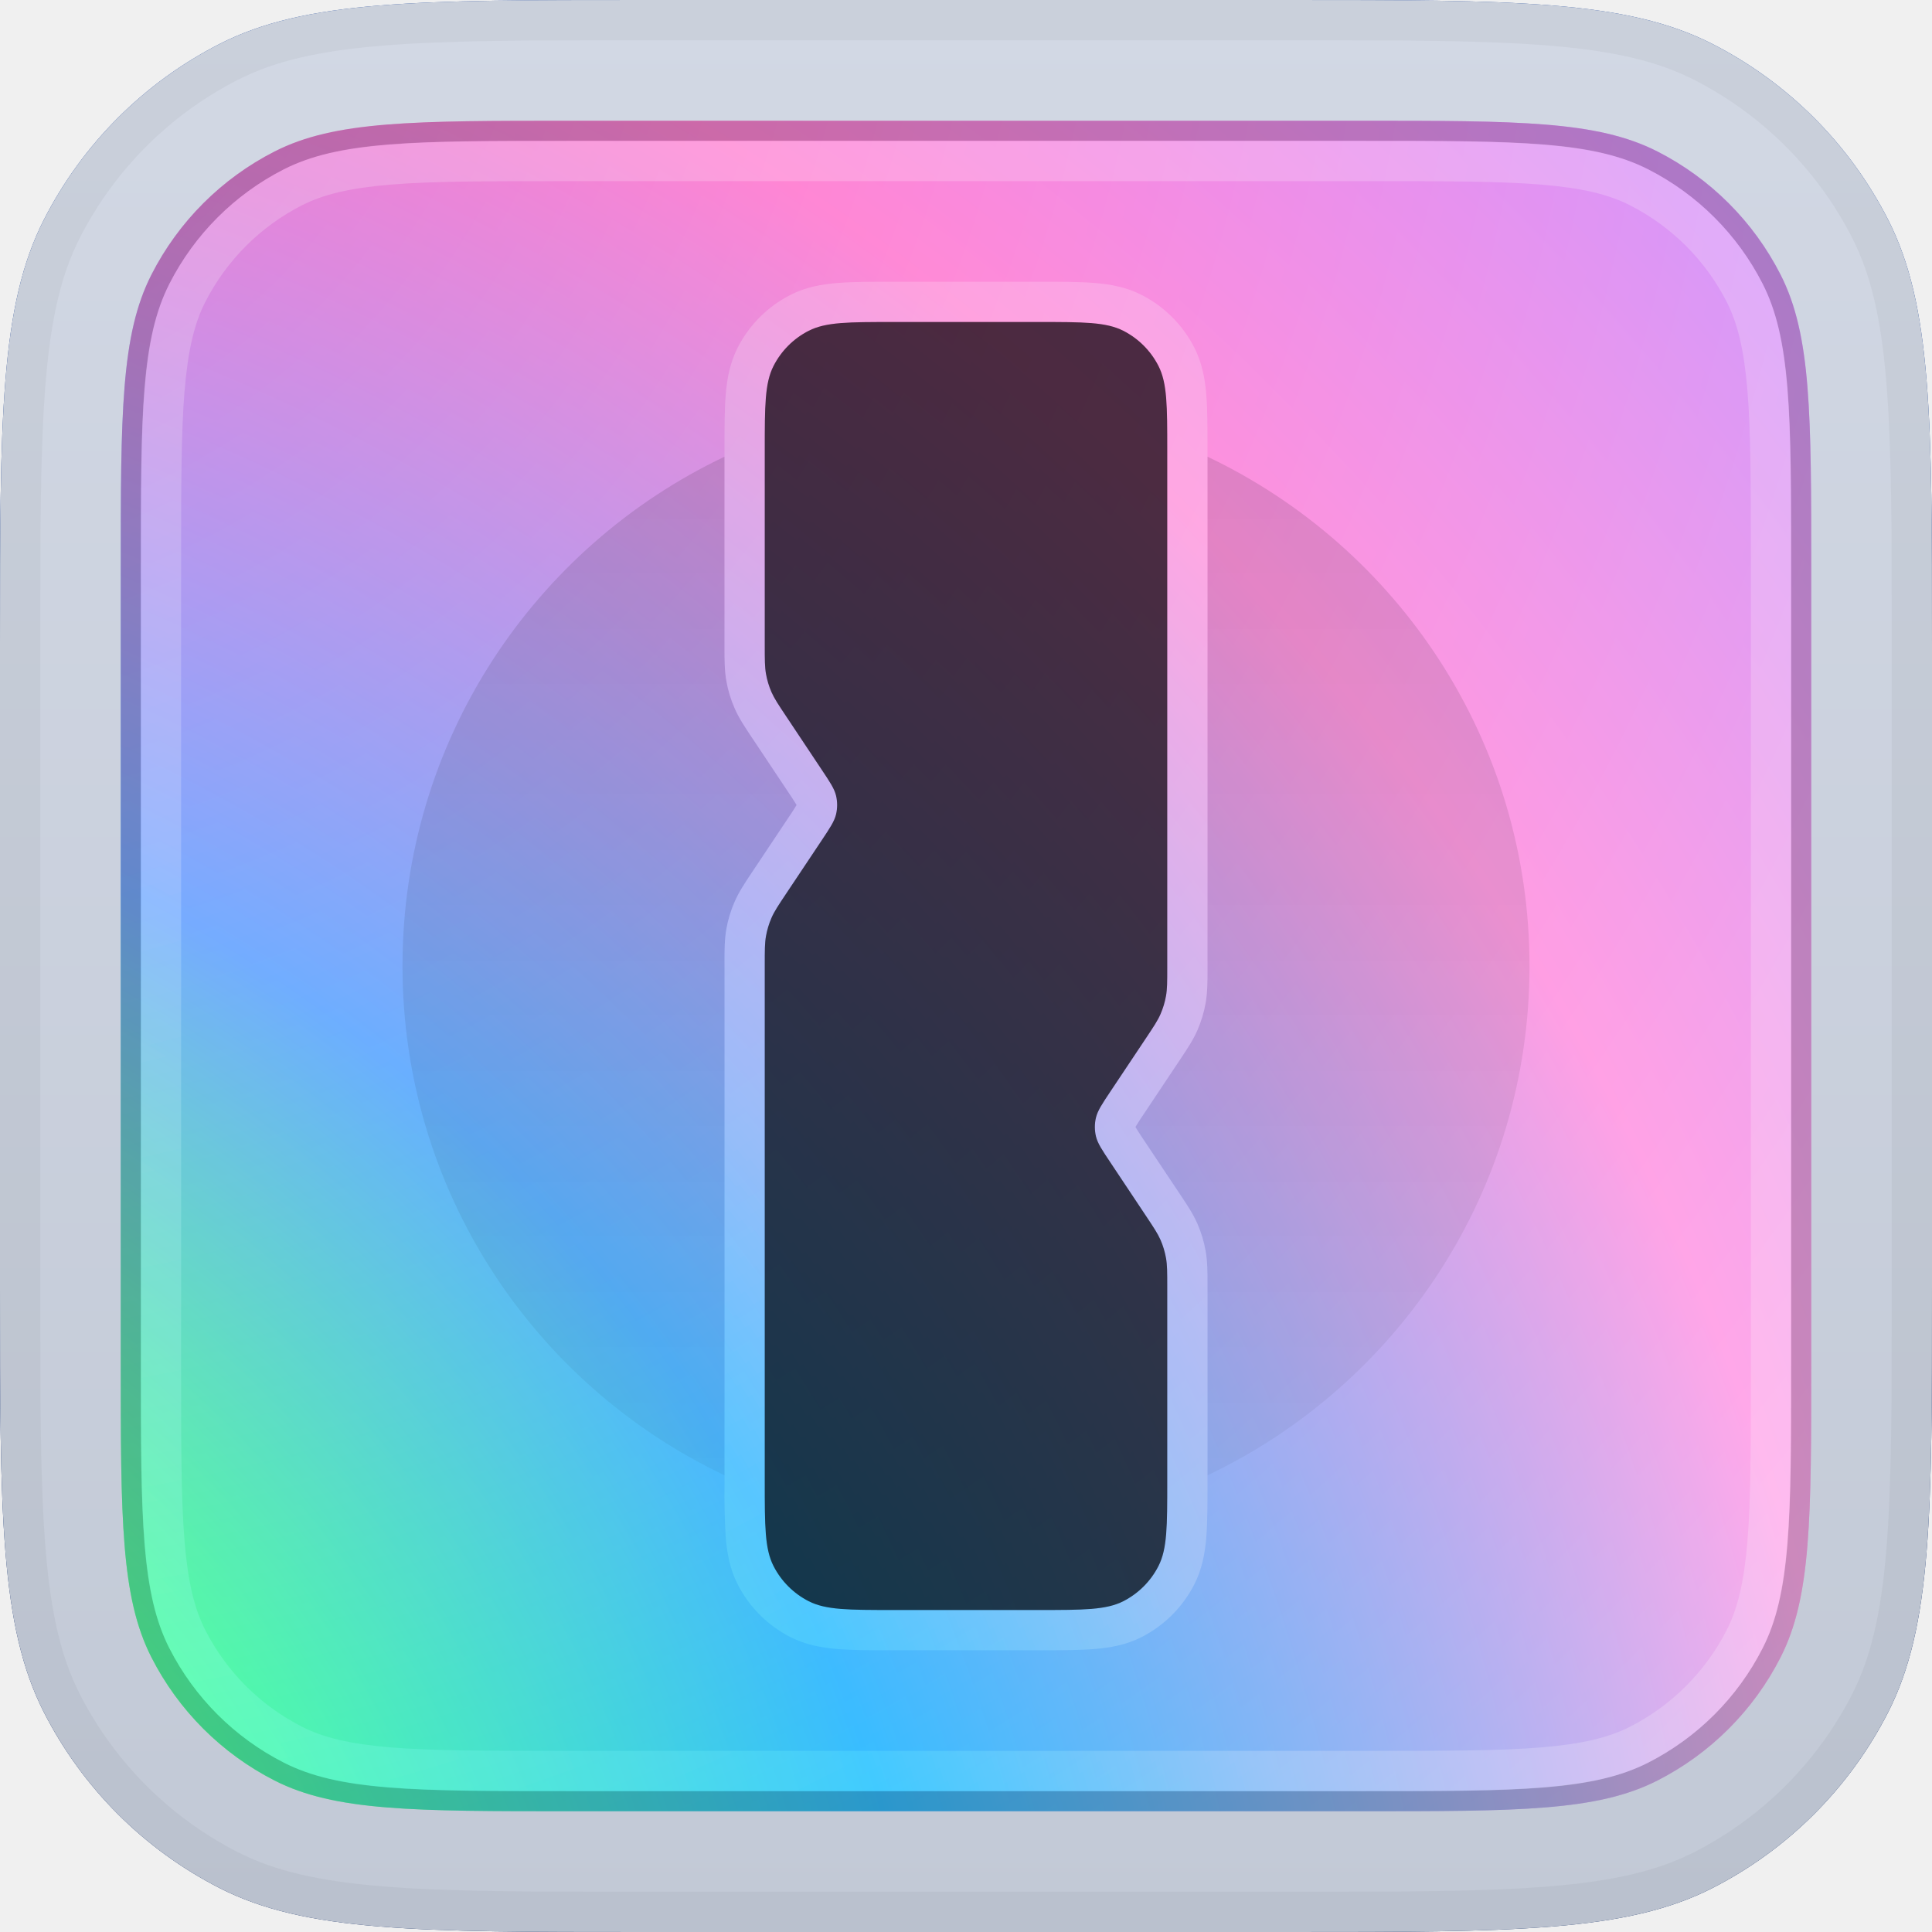
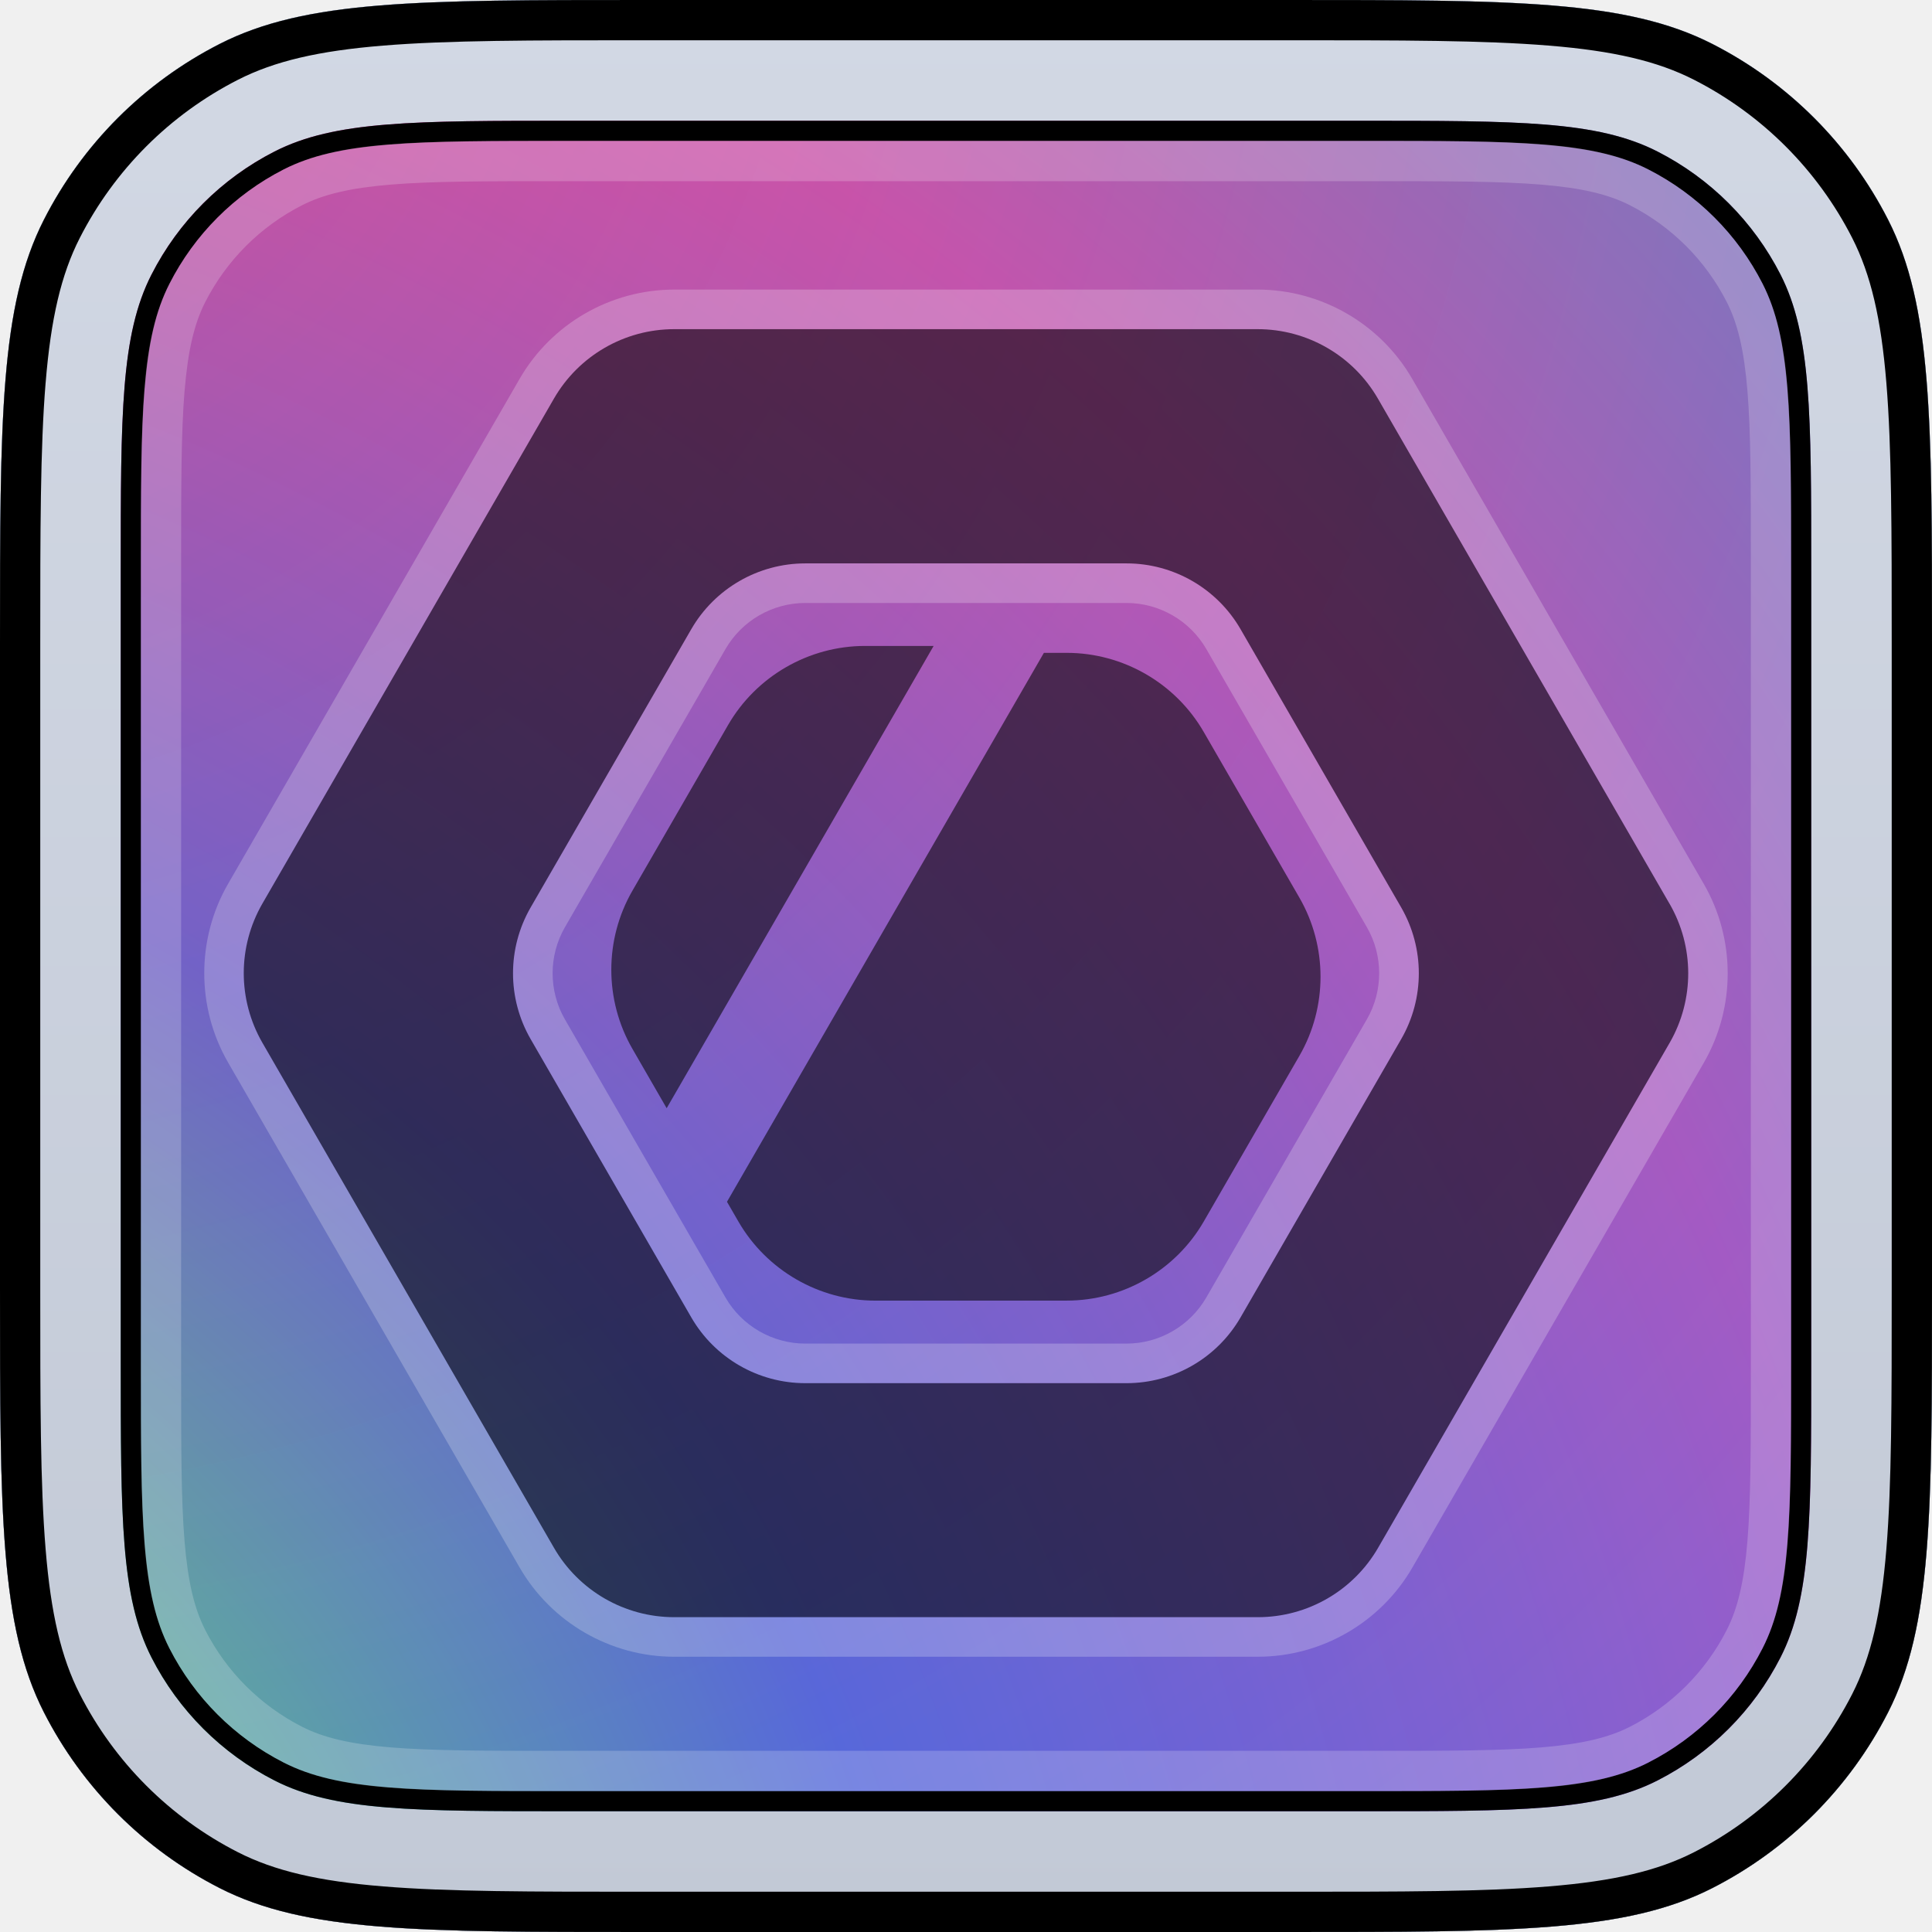
- <svg xmlns="http://www.w3.org/2000/svg" fill="none" viewBox="0 0 48 48">
-   <path fill="url(#a)" d="M0 16c0-5.6 0-8.4 1.09-10.54a10 10 0 0 1 4.37-4.37C7.6 0 10.4 0 16 0h16c5.6 0 8.4 0 10.54 1.09a10 10 0 0 1 4.37 4.37C48 7.6 48 10.4 48 16v16c0 5.6 0 8.4-1.09 10.54a10.001 10.001 0 0 1-4.37 4.37C40.4 48 37.6 48 32 48H16c-5.6 0-8.4 0-10.54-1.09a10 10 0 0 1-4.37-4.37C0 40.4 0 37.6 0 32V16Z" />
-   <path fill="url(#b)" d="M0 16c0-5.6 0-8.4 1.09-10.54a10 10 0 0 1 4.37-4.37C7.6 0 10.4 0 16 0h16c5.6 0 8.4 0 10.54 1.09a10 10 0 0 1 4.37 4.37C48 7.6 48 10.4 48 16v16c0 5.6 0 8.4-1.09 10.54a10.001 10.001 0 0 1-4.37 4.37C40.4 48 37.6 48 32 48H16c-5.6 0-8.4 0-10.54-1.09a10 10 0 0 1-4.37-4.37C0 40.4 0 37.6 0 32V16Z" />
-   <path fill="#000" fill-opacity=".04" fill-rule="evenodd" d="M1.133 9.513C1 11.131 1 13.183 1 16v16c0 2.817 0 4.87.133 6.486.131 1.606.387 2.695.848 3.6a9 9 0 0 0 3.933 3.933c.905.461 1.994.717 3.6.848C11.13 47 13.183 47 16 47h16c2.817 0 4.87 0 6.486-.133 1.606-.131 2.695-.387 3.6-.848a9 9 0 0 0 3.933-3.933c.461-.905.717-1.994.848-3.6C47 36.87 47 34.816 47 32V16c0-2.817 0-4.87-.133-6.487-.131-1.605-.387-2.694-.848-3.599a9 9 0 0 0-3.933-3.933c-.905-.461-1.994-.717-3.6-.848C36.87 1 34.816 1 32 1H16c-2.817 0-4.87 0-6.487.133-1.605.131-2.694.387-3.599.848a9 9 0 0 0-3.933 3.933c-.461.905-.717 1.994-.848 3.6ZM1.09 5.46C0 7.6 0 10.4 0 16v16c0 5.6 0 8.4 1.09 10.54a10 10 0 0 0 4.37 4.37C7.6 48 10.4 48 16 48h16c5.6 0 8.4 0 10.54-1.09a10.001 10.001 0 0 0 4.37-4.37C48 40.4 48 37.6 48 32V16c0-5.6 0-8.4-1.09-10.54a10 10 0 0 0-4.37-4.37C40.4 0 37.6 0 32 0H16C10.4 0 7.6 0 5.46 1.09a10 10 0 0 0-4.37 4.37Z" clip-rule="evenodd" />
-   <path fill="url(#c)" d="M3 14.2c0-3.92 0-5.88.763-7.378a7 7 0 0 1 3.06-3.059C8.318 3 10.28 3 14.2 3h19.6c3.92 0 5.88 0 7.378.763a7 7 0 0 1 3.059 3.06C45 8.318 45 10.28 45 14.2v19.6c0 3.92 0 5.88-.763 7.378a7 7 0 0 1-3.06 3.059C39.682 45 37.72 45 33.8 45H14.2c-3.92 0-5.88 0-7.378-.763a7 7 0 0 1-3.059-3.06C3 39.682 3 37.72 3 33.8V14.2Z" />
-   <path fill="url(#d)" fill-opacity=".7" d="M3 14.2c0-3.92 0-5.88.763-7.378a7 7 0 0 1 3.06-3.059C8.318 3 10.28 3 14.2 3h19.6c3.92 0 5.88 0 7.378.763a7 7 0 0 1 3.059 3.06C45 8.318 45 10.28 45 14.2v19.6c0 3.92 0 5.88-.763 7.378a7 7 0 0 1-3.06 3.059C39.682 45 37.72 45 33.8 45H14.2c-3.92 0-5.88 0-7.378-.763a7 7 0 0 1-3.059-3.06C3 39.682 3 37.72 3 33.8V14.2Z" style="mix-blend-mode:screen" />
-   <path fill="#000" fill-opacity=".2" fill-rule="evenodd" d="M3.594 9.643C3.5 10.785 3.5 12.232 3.5 14.2v19.6c0 1.968 0 3.415.094 4.557.093 1.136.275 1.928.614 2.594a6.5 6.5 0 0 0 2.841 2.84c.667.34 1.458.522 2.594.615 1.142.094 2.589.094 4.557.094h19.6c1.968 0 3.415 0 4.557-.094 1.136-.093 1.928-.275 2.594-.614a6.499 6.499 0 0 0 2.84-2.841c.34-.666.522-1.458.615-2.594.094-1.142.094-2.589.094-4.557V14.2c0-1.968 0-3.415-.094-4.557-.093-1.136-.275-1.927-.614-2.594a6.5 6.5 0 0 0-2.841-2.84c-.666-.34-1.458-.522-2.594-.615C37.215 3.5 35.768 3.5 33.8 3.5H14.2c-1.968 0-3.415 0-4.557.094-1.136.093-1.927.275-2.594.614A6.5 6.5 0 0 0 4.21 7.05c-.34.667-.522 1.458-.615 2.594Zm.169-2.82C3 8.318 3 10.28 3 14.2v19.6c0 3.92 0 5.88.763 7.378a7 7 0 0 0 3.06 3.059C8.318 45 10.28 45 14.2 45h19.6c3.92 0 5.88 0 7.378-.763a7 7 0 0 0 3.059-3.06C45 39.682 45 37.72 45 33.8V14.2c0-3.92 0-5.88-.763-7.378a7 7 0 0 0-3.06-3.059C39.682 3 37.72 3 33.8 3H14.2c-3.92 0-5.88 0-7.378.763a7 7 0 0 0-3.059 3.06Z" clip-rule="evenodd" />
-   <path fill="#fff" fill-opacity=".2" fill-rule="evenodd" d="M4.585 9.712C4.501 10.746 4.5 12.063 4.5 13.9v20.2c0 1.837 0 3.154.085 4.188.084 1.022.244 1.678.514 2.209A5.5 5.5 0 0 0 7.503 42.9c.53.27 1.187.43 2.21.514 1.033.084 2.35.085 4.187.085h20.2c1.837 0 3.154 0 4.188-.085 1.022-.084 1.678-.244 2.209-.514a5.5 5.5 0 0 0 2.404-2.404c.27-.53.43-1.187.514-2.21.084-1.033.085-2.35.085-4.187V13.9c0-1.837 0-3.154-.085-4.188-.084-1.022-.244-1.678-.514-2.209A5.5 5.5 0 0 0 40.496 5.1c-.53-.27-1.187-.43-2.21-.514-1.033-.084-2.35-.085-4.187-.085H13.9c-1.837 0-3.154 0-4.188.085-1.022.084-1.678.244-2.209.514A5.5 5.5 0 0 0 5.1 7.503c-.27.53-.43 1.187-.514 2.21ZM4.208 7.05C3.5 8.44 3.5 10.26 3.5 13.9v20.2c0 3.64 0 5.46.708 6.85a6.5 6.5 0 0 0 2.841 2.841c1.39.709 3.21.709 6.851.709h20.2c3.64 0 5.46 0 6.85-.709a6.499 6.499 0 0 0 2.841-2.84c.709-1.39.709-3.21.709-6.851V13.9c0-3.64 0-5.46-.709-6.85a6.5 6.5 0 0 0-2.84-2.842C39.56 3.5 37.74 3.5 34.1 3.5H13.9c-3.64 0-5.46 0-6.85.708A6.5 6.5 0 0 0 4.207 7.05Z" clip-rule="evenodd" style="mix-blend-mode:overlay" />
-   <path fill="url(#e)" d="M18 11.347c-4.73 2.247-8 7.068-8 12.653 0 5.585 3.27 10.406 8 12.653V23.908c0-.3 0-.565.047-.829.04-.232.11-.458.204-.674.107-.245.254-.465.42-.715l.905-1.357a6.86 6.86 0 0 0 .212-.327L19.79 20l-.003-.006a6.86 6.86 0 0 0-.212-.327l-.904-1.357c-.167-.25-.314-.47-.421-.715a2.994 2.994 0 0 1-.204-.674C18 16.657 18 16.392 18 16.092v-4.745Z" />
-   <path fill="url(#f)" d="M30 36.653c4.73-2.247 8-7.068 8-12.653 0-5.585-3.27-10.406-8-12.653v12.745c0 .3 0 .565-.047.829-.04.232-.11.458-.204.674-.107.245-.254.465-.42.715l-.905 1.357a6.86 6.86 0 0 0-.212.327L28.21 28l.003.006c.039.067.098.156.212.327l.904 1.357c.167.25.314.47.421.715.095.216.163.442.204.674.047.264.047.529.047.829v4.745Z" />
-   <path fill="#fff" fill-opacity=".2" fill-rule="evenodd" d="M20.092 39.782a2 2 0 0 1-.874-.874C19 38.48 19 37.92 19 36.8V23.969c0-.36 0-.54.031-.714.028-.155.073-.306.136-.45.07-.162.17-.311.37-.611l.871-1.306c.214-.321.321-.482.363-.655a1 1 0 0 0 0-.466c-.042-.173-.149-.334-.363-.654l-.87-1.307c-.2-.3-.3-.45-.37-.611a1.998 1.998 0 0 1-.137-.45c-.03-.174-.03-.354-.03-.714V11.2c0-1.12 0-1.68.217-2.108a2 2 0 0 1 .874-.874C20.52 8 21.08 8 22.2 8h3.6c1.12 0 1.68 0 2.108.218a2 2 0 0 1 .874.874C29 9.52 29 10.08 29 11.2v12.831c0 .36 0 .54-.031.714a1.998 1.998 0 0 1-.136.45c-.07.162-.17.311-.37.611l-.871 1.306c-.214.321-.321.482-.363.655a1 1 0 0 0 0 .466c.042.173.149.334.363.654l.87 1.307c.2.3.3.45.371.611.063.144.109.295.136.45.031.174.031.354.031.714V36.8c0 1.12 0 1.68-.218 2.108a2 2 0 0 1-.874.874C27.48 40 26.92 40 25.8 40h-3.6c-1.12 0-1.68 0-2.108-.218ZM19.791 20l-.003-.006a6.86 6.86 0 0 0-.212-.327l-.87-1.306-.034-.05c-.167-.25-.314-.471-.421-.716a3 3 0 0 1-.204-.674C18 16.657 18 16.392 18 16.092v-4.93c0-.528 0-.982.03-1.357.033-.395.104-.789.297-1.167a3 3 0 0 1 1.311-1.311c.378-.193.772-.264 1.167-.296C21.18 7 21.635 7 22.162 7h3.677c.527 0 .982 0 1.356.03.395.033.789.104 1.167.297a3 3 0 0 1 1.311 1.311c.193.378.264.772.297 1.167.03.375.03.83.03 1.357v12.93c0 .3 0 .565-.047.829a3 3 0 0 1-.203.674c-.108.245-.255.465-.422.715-.01.017-.022.034-.033.05l-.871 1.307a6.86 6.86 0 0 0-.211.327l-.004.006.004.006c.038.067.097.156.21.327l.872 1.306.033.05c.167.25.314.471.422.716a3 3 0 0 1 .203.674c.047.264.047.529.047.829v4.93c0 .528 0 .983-.03 1.357-.033.395-.104.789-.297 1.167a3 3 0 0 1-1.311 1.311c-.378.193-.772.264-1.167.296-.375.031-.83.031-1.356.031h-3.677c-.528 0-.982 0-1.357-.03-.395-.033-.788-.104-1.167-.297a3 3 0 0 1-1.311-1.311c-.193-.378-.264-.772-.296-1.167a17.23 17.23 0 0 1-.03-1.356v-12.87L18 23.908c0-.3 0-.565.047-.829a3 3 0 0 1 .204-.674c.107-.245.254-.465.42-.715l.034-.05.871-1.307a6.86 6.86 0 0 0 .212-.327L19.79 20Z" clip-rule="evenodd" style="mix-blend-mode:overlay" />
-   <path fill="#000" fill-opacity=".7" d="M19 11.2c0-1.12 0-1.68.218-2.108a2 2 0 0 1 .874-.874C20.52 8 21.08 8 22.2 8h3.6c1.12 0 1.68 0 2.108.218a2 2 0 0 1 .874.874C29 9.52 29 10.08 29 11.2v12.831c0 .36 0 .54-.031.714a2.003 2.003 0 0 1-.136.45c-.07.162-.17.311-.37.611l-.871 1.306c-.214.321-.321.482-.363.655a1 1 0 0 0 0 .466c.042.173.149.334.363.654l.87 1.307c.2.3.3.45.371.611.063.144.108.295.136.45.031.174.031.354.031.714V36.8c0 1.12 0 1.68-.218 2.108a2 2 0 0 1-.874.874C27.48 40 26.92 40 25.8 40h-3.6c-1.12 0-1.68 0-2.108-.218a2 2 0 0 1-.874-.874C19 38.48 19 37.92 19 36.8V23.969c0-.36 0-.54.031-.714.028-.155.073-.306.136-.45.07-.162.17-.311.37-.611l.871-1.306c.214-.321.321-.482.363-.655a1 1 0 0 0 0-.466c-.042-.173-.149-.334-.363-.654l-.87-1.307c-.2-.3-.3-.45-.371-.611a2.003 2.003 0 0 1-.136-.45C19 16.571 19 16.391 19 16.031V11.2Z" />
+ <svg xmlns="http://www.w3.org/2000/svg" id="b" viewBox="0 0 1318.5 1318.5">
  <defs>
-     <linearGradient id="a" x1="24" x2="24" y1="0" y2="48" gradientUnits="userSpaceOnUse">
-       <stop stop-color="#174299" />
-       <stop offset="1" stop-color="#001E59" />
+     <linearGradient id="d" x1="659.25" y1="1420" x2="659.25" y2="101.5" gradientTransform="translate(0 1420) scale(1 -1)" gradientUnits="userSpaceOnUse">
+       <stop offset="0" stop-color="#174299" />
+       <stop offset="1" stop-color="#001e59" />
    </linearGradient>
-     <linearGradient id="b" x1="24" x2="24" y1="0" y2="48" gradientUnits="userSpaceOnUse">
-       <stop stop-color="#D2D8E4" />
-       <stop offset="1" stop-color="#C2C9D6" />
+     <linearGradient id="e" x1="659.25" y1="1420" x2="659.25" y2="101.5" gradientTransform="translate(0 1420) scale(1 -1)" gradientUnits="userSpaceOnUse">
+       <stop offset="0" stop-color="#d2d8e4" />
+       <stop offset="1" stop-color="#c2c9d6" />
    </linearGradient>
-     <linearGradient id="e" x1="24" x2="24" y1="10" y2="38" gradientUnits="userSpaceOnUse">
-       <stop stop-opacity=".12" />
-       <stop offset="1" stop-opacity=".04" />
-     </linearGradient>
-     <linearGradient id="f" x1="24" x2="24" y1="10" y2="38" gradientUnits="userSpaceOnUse">
-       <stop stop-opacity=".12" />
-       <stop offset="1" stop-opacity=".04" />
-     </linearGradient>
-     <radialGradient id="c" cx="0" cy="0" r="1" gradientTransform="rotate(-40.077 69.815 48.665) scale(82.9048)" gradientUnits="userSpaceOnUse">
-       <stop offset=".276" stop-color="#20FF4D" />
-       <stop offset=".464" stop-color="#1499FF" />
-       <stop offset=".755" stop-color="#FF6FC6" />
-       <stop offset="1" stop-color="#BC67FF" />
+     <radialGradient id="f" cx="-502.61" cy="951.68" fx="-502.61" fy="951.68" r="27.47" gradientTransform="translate(82269.85 35093.3) rotate(-40.08) scale(82.9 -82.9)" gradientUnits="userSpaceOnUse">
+       <stop offset=".28" stop-color="#6f9" />
+       <stop offset=".46" stop-color="#667fff" />
+       <stop offset=".76" stop-color="#f6c" />
+       <stop offset="1" stop-color="#8cabcf" />
    </radialGradient>
-     <radialGradient id="d" cx="0" cy="0" r="1" gradientTransform="rotate(45 2.52 -6.082) scale(68.6777)" gradientUnits="userSpaceOnUse">
-       <stop stop-color="red" />
-       <stop offset="1" stop-color="#00A3FF" />
+     <radialGradient id="g" cx="-497.06" cy="971.82" fx="-497.06" fy="971.82" r="27.47" gradientTransform="translate(-23153.45 71234.23) rotate(45) scale(68.68 -68.68)" gradientUnits="userSpaceOnUse">
+       <stop offset="0" stop-color="#c73154" />
+       <stop offset="1" stop-color="#2053cb" />
    </radialGradient>
  </defs>
+   <g id="c">
+     <g>
+       <path d="M0,439.5C0,285.67,0,208.76,29.94,149.98,56.28,98.3,98.3,56.28,149.98,29.94,208.76,0,285.67,0,439.5,0h439.5c153.82,0,230.74,0,289.52,29.94,51.68,26.33,93.7,68.35,120.04,120.04,29.94,58.78,29.94,135.7,29.94,289.52v439.5c0,153.82,0,230.74-29.94,289.52-26.34,51.68-68.36,93.7-120.04,120.04-58.78,29.94-135.7,29.94-289.52,29.94H439.5c-153.83,0-230.74,0-289.52-29.94-51.68-26.33-93.7-68.35-120.04-120.04C0,1109.74,0,1032.82,0,879V439.5Z" fill="url(#d)" />
+       <path d="M0,439.5C0,285.67,0,208.76,29.94,149.98,56.28,98.3,98.3,56.28,149.98,29.94,208.76,0,285.67,0,439.5,0h439.5c153.82,0,230.74,0,289.52,29.94,51.68,26.33,93.7,68.35,120.04,120.04,29.94,58.78,29.94,135.7,29.94,289.52v439.5c0,153.82,0,230.74-29.94,289.52-26.34,51.68-68.36,93.7-120.04,120.04-58.78,29.94-135.7,29.94-289.52,29.94H439.5c-153.83,0-230.74,0-289.52-29.94-51.68-26.33-93.7-68.35-120.04-120.04C0,1109.74,0,1032.82,0,879V439.5Z" fill="url(#e)" />
+       <path d="M31.12,261.31c-3.65,44.44-3.65,100.81-3.65,178.19v439.5c0,77.38,0,133.77,3.65,178.16,3.6,44.11,10.63,74.03,23.29,98.89,23.7,46.52,61.52,84.33,108.03,108.03,24.86,12.66,54.77,19.7,98.89,23.29,44.39,3.65,100.78,3.65,178.16,3.65h439.5c77.38,0,133.77,0,178.16-3.65,44.11-3.6,74.03-10.63,98.89-23.29,46.52-23.7,84.33-61.52,108.03-108.03,12.66-24.86,19.7-54.77,23.29-98.89,3.65-44.39,3.65-100.81,3.65-178.16V439.5c0-77.38,0-133.77-3.65-178.19-3.6-44.09-10.63-74-23.29-98.86-23.7-46.52-61.52-84.33-108.03-108.03-24.86-12.66-54.77-19.7-98.89-23.29-44.39-3.65-100.81-3.65-178.16-3.65H439.5c-77.38,0-133.77,0-178.19,3.65-44.09,3.6-74,10.63-98.86,23.29-46.52,23.7-84.33,61.52-108.03,108.03-12.66,24.86-19.7,54.77-23.29,98.89v-.03Zm-1.18-111.33C0,208.76,0,285.67,0,439.5v439.5c0,153.82,0,230.74,29.94,289.52,26.33,51.68,68.35,93.7,120.04,120.04,58.78,29.94,135.7,29.94,289.52,29.94h439.5c153.82,0,230.74,0,289.52-29.94,51.68-26.34,93.7-68.36,120.04-120.04,29.94-58.78,29.94-135.7,29.94-289.52V439.5c0-153.83,0-230.74-29.94-289.52-26.33-51.68-68.35-93.7-120.04-120.04C1109.74,0,1032.82,0,879,0H439.5C285.67,0,208.76,0,149.98,29.94,98.3,56.28,56.28,98.3,29.94,149.98Z" fill-rule="evenodd" />
+       <g>
+         <path d="M82.41,390.06c0-107.68,0-161.52,20.96-202.66,18.44-36.18,47.87-65.6,84.05-84.03,41.07-20.96,94.96-20.96,202.64-20.96H928.44c107.68,0,161.52,0,202.66,20.96,36.18,18.44,65.6,47.87,84.03,84.05,20.96,41.07,20.96,94.96,20.96,202.64V928.44c0,107.68,0,161.52-20.96,202.66-18.44,36.18-47.87,65.6-84.05,84.03-41.07,20.96-94.96,20.96-202.64,20.96H390.06c-107.68,0-161.52,0-202.66-20.96-36.18-18.44-65.6-47.87-84.03-84.05-20.96-41.07-20.96-94.96-20.96-202.64V390.06Z" fill="url(#f)" />
+         <path d="M82.41,390.06c0-107.68,0-161.52,20.96-202.66,18.44-36.18,47.87-65.6,84.05-84.03,41.07-20.96,94.96-20.96,202.64-20.96H928.44c107.68,0,161.52,0,202.66,20.96,36.18,18.44,65.6,47.87,84.03,84.05,20.96,41.07,20.96,94.96,20.96,202.64V928.44c0,107.68,0,161.52-20.96,202.66-18.44,36.18-47.87,65.6-84.05,84.03-41.07,20.96-94.96,20.96-202.64,20.96H390.06c-107.68,0-161.52,0-202.66-20.96-36.18-18.44-65.6-47.87-84.03-84.05-20.96-41.07-20.96-94.96-20.96-202.64V390.06Z" fill="url(#g)" fill-opacity=".7" opacity=".67" />
+       </g>
+       <path d="M98.72,264.88c-2.58,31.37-2.58,71.12-2.58,125.18V928.44c0,54.06,0,93.81,2.58,125.18,2.55,31.2,7.55,52.96,16.87,71.25,17.12,33.59,44.44,60.9,78.04,78.01,18.32,9.34,40.05,14.34,71.25,16.89,31.37,2.58,71.12,2.58,125.18,2.58H928.44c54.06,0,93.81,0,125.18-2.58,31.2-2.55,52.96-7.55,71.25-16.87,33.59-17.12,60.9-44.44,78.01-78.04,9.34-18.29,14.34-40.05,16.89-71.25,2.58-31.37,2.58-71.12,2.58-125.18V390.06c0-54.06,0-93.81-2.58-125.18-2.55-31.2-7.55-52.93-16.87-71.25-17.12-33.59-44.44-60.9-78.04-78.01-18.29-9.34-40.05-14.34-71.25-16.89-31.37-2.58-71.12-2.58-125.18-2.58H390.06c-54.06,0-93.81,0-125.18,2.58-31.2,2.55-52.93,7.55-71.25,16.87-33.59,17.14-60.88,44.46-77.98,78.07-9.34,18.32-14.34,40.05-16.89,71.25l-.03-.03Zm4.64-77.46c-20.96,41.07-20.96,94.96-20.96,202.64V928.44c0,107.68,0,161.52,20.96,202.66,18.44,36.18,47.87,65.6,84.05,84.03,41.07,20.96,94.96,20.96,202.64,20.96H928.44c107.68,0,161.52,0,202.66-20.96,36.18-18.44,65.6-47.87,84.03-84.05,20.96-41.07,20.96-94.96,20.96-202.64V390.06c0-107.68,0-161.52-20.96-202.66-18.44-36.18-47.87-65.6-84.05-84.03-41.07-20.96-94.96-20.96-202.64-20.96H390.06c-107.68,0-161.52,0-202.66,20.96-36.18,18.44-65.6,47.87-84.03,84.05Z" fill-rule="evenodd" />
+       <path d="M125.94,266.78c-2.31,28.4-2.33,64.58-2.33,115.04V936.68c0,50.46,0,86.64,2.33,115.04,2.31,28.07,6.7,46.09,14.12,60.68,14.49,28.42,37.61,51.53,66.03,66.01,14.56,7.42,32.61,11.81,60.71,14.12,28.38,2.31,64.55,2.33,115.01,2.33H936.68c50.46,0,86.64,0,115.04-2.33,28.07-2.31,46.09-6.7,60.68-14.12,28.43-14.49,51.55-37.6,66.03-66.03,7.42-14.56,11.81-32.61,14.12-60.71,2.31-28.38,2.33-64.55,2.33-115.01V381.82c0-50.46,0-86.64-2.33-115.04-2.31-28.07-6.7-46.09-14.12-60.68-14.5-28.43-37.62-51.53-66.06-66.01-14.56-7.42-32.61-11.81-60.71-14.12-28.38-2.31-64.55-2.33-115.01-2.33H381.82c-50.46,0-86.64,0-115.04,2.33-28.07,2.31-46.09,6.7-60.68,14.12-28.42,14.48-51.52,37.59-66.01,66.01-7.42,14.56-11.81,32.61-14.12,60.71l-.03-.03Zm-10.36-73.12c-19.45,38.18-19.45,88.17-19.45,188.16V936.68c0,99.99,0,149.98,19.45,188.16,17.12,33.6,44.44,60.92,78.04,78.04,38.18,19.48,88.17,19.48,188.19,19.48H936.68c99.99,0,149.98,0,188.16-19.48,33.6-17.11,60.92-44.42,78.04-78.01,19.48-38.18,19.48-88.17,19.48-188.19V381.82c0-99.99,0-149.98-19.48-188.16-17.11-33.61-44.42-60.94-78.01-78.07-38.21-19.45-88.2-19.45-188.19-19.45H381.82c-99.99,0-149.98,0-188.16,19.45-33.63,17.12-60.97,44.45-78.09,78.07h.03Z" fill="rgba(255,255,255,.2)" fill-rule="evenodd" />
+       <g opacity=".56">
+         <g>
+           <path d="M460.11,1130.65c-43.42,0-83.86-23.37-105.53-60.99l-198.96-344.62c-21.63-37.57-21.63-84.22-.02-121.77l198.99-344.67c21.65-37.58,62.07-60.95,105.46-60.97h398.22c43.42,0,83.86,23.37,105.53,60.99l198.96,344.62c21.67,37.5,21.75,84.15,.19,121.73l-199.01,344.7c-21.66,37.6-62.1,60.97-105.52,60.97H460.11Zm89.44-719.15c-22.38,0-43.23,12.05-54.42,31.43l-109.61,189.87c-11.18,19.38-11.18,43.47,0,62.86l109.6,189.86c11.19,19.37,32.04,31.41,54.42,31.42h219.28c22.37,0,43.22-12.05,54.41-31.43l109.61-189.87c11.18-19.38,11.18-43.47,0-62.86l-109.6-189.86c-11.19-19.37-32.04-31.41-54.42-31.42h-219.27Z" fill="#fff" opacity=".41" />
+           <path d="M1139.37,616.75l-198.97-344.64c-16.94-29.4-48.3-47.51-82.24-47.47H460.07c-33.88,.02-65.17,18.11-82.08,47.47l-198.97,344.64c-16.89,29.34-16.89,65.45,0,94.79l198.97,344.64c16.94,29.4,48.3,47.51,82.24,47.47h398.1c33.93,.04,65.3-18.07,82.24-47.47l198.97-344.64c16.85-29.36,16.79-65.48-.15-94.79Zm-183.12,92.4l-109.61,189.87c-16.05,27.79-45.71,44.91-77.8,44.93h-219.29c-32.09-.01-61.75-17.14-77.8-44.93l-109.61-189.87c-16.04-27.81-16.04-62.05,0-89.86l109.61-189.87c16.05-27.79,45.71-44.91,77.8-44.93h219.29c32.09,.01,61.75,17.14,77.8,44.93l109.61,189.87c16.04,27.81,16.04,62.05,0,89.86h0Z" />
+           <path d="M597.43,887.62c-38.43,0-74.25-20.67-93.49-53.95l-7.81-13.51,216.28-374.62h15.6c38.45,0,74.28,20.7,93.49,54l65.29,113.09c19.21,33.28,19.21,74.63,0,107.91l-65.29,113.1c-19.24,33.29-55.06,53.96-93.49,53.96h-130.58Z" />
+           <path d="M728,472.56l-200.68,347.6c14.47,25.03,41.19,40.45,70.1,40.45h130.58c28.91,0,55.63-15.42,70.1-40.45l65.29-113.1c14.45-25.04,14.45-55.87,0-80.91l-65.29-113.1c-14.46-25.05-41.18-40.49-70.1-40.49Z" />
+           <path d="M431.59,715.78c-19.2-33.28-19.2-74.63,0-107.9l65.29-113.1c19.24-33.28,55.06-53.96,93.49-53.96h46.79l-182.19,315.49-23.38-40.53Z" />
+           <path d="M590.38,467.82c-28.91,0-55.63,15.42-70.1,40.45l-65.29,113.1c-14.45,25.04-14.45,55.87,0,80.91l135.39-234.46Z" />
+         </g>
+       </g>
+     </g>
+   </g>
</svg>
